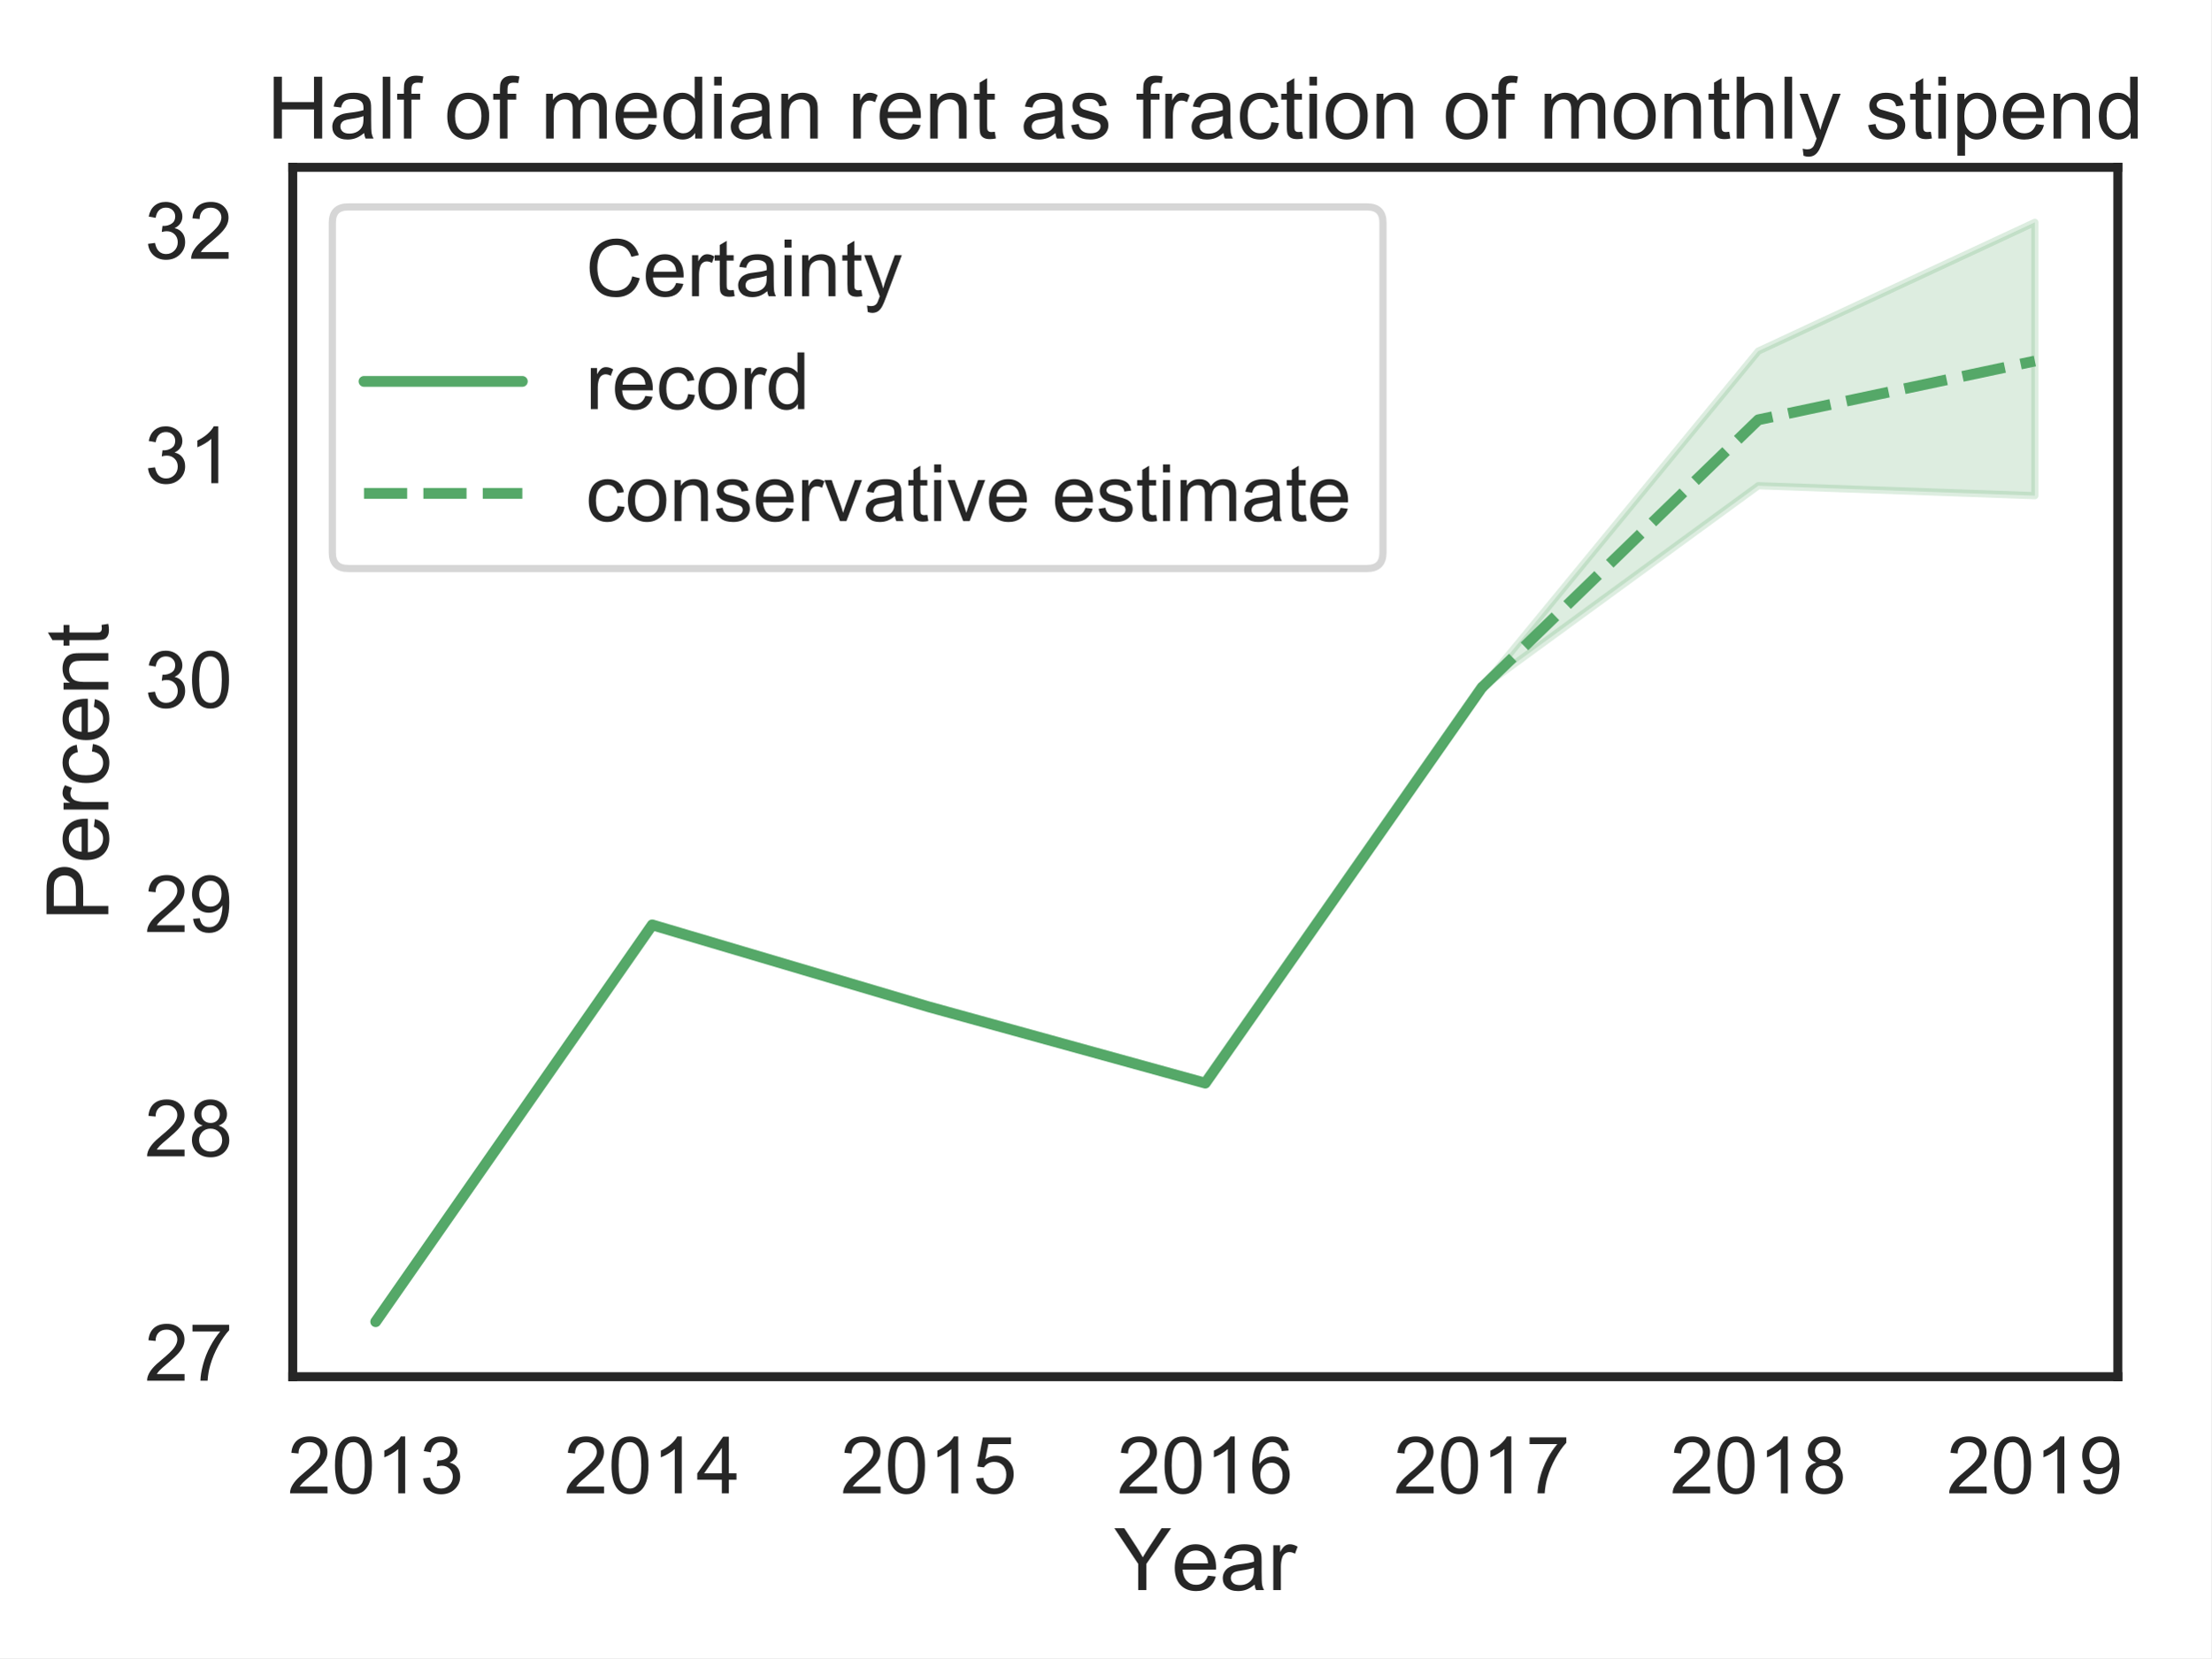
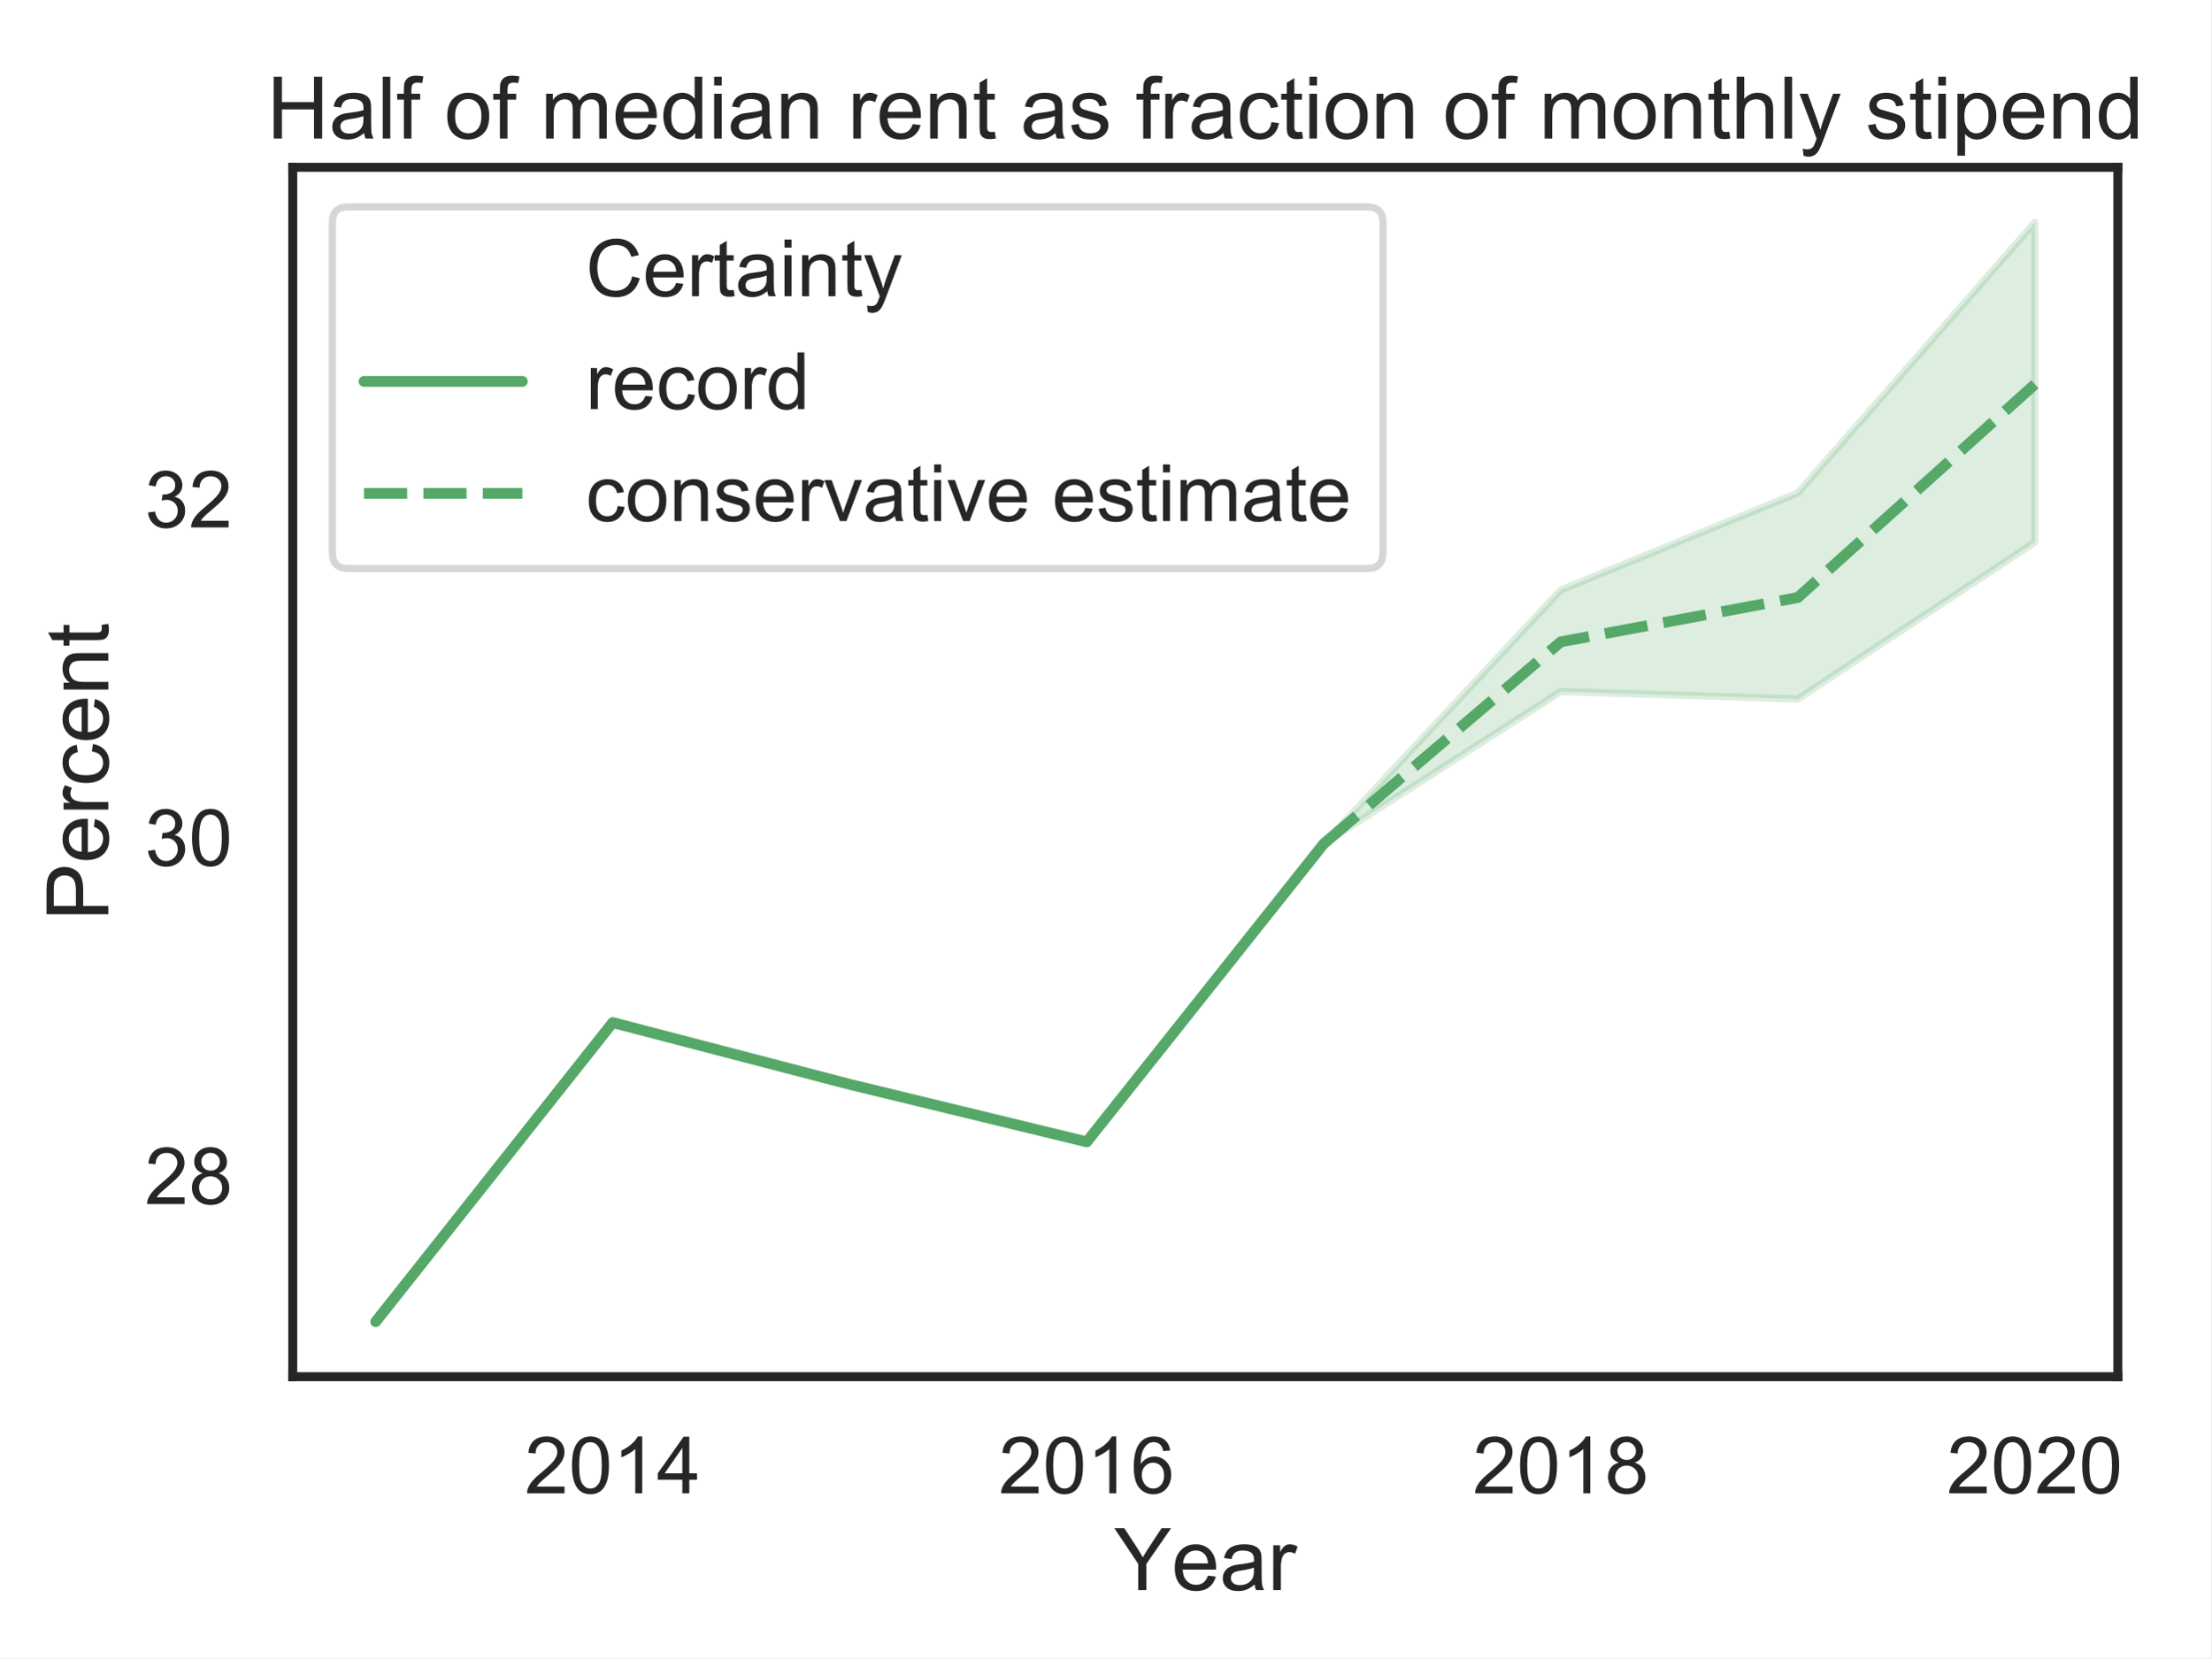
<svg xmlns="http://www.w3.org/2000/svg" xmlns:xlink="http://www.w3.org/1999/xlink" height="345.6pt" version="1.1" viewBox="0 0 460.8 345.6" width="460.8pt">
  <defs>
    <style type="text/css">
*{stroke-linecap:butt;stroke-linejoin:round;}
  </style>
  </defs>
  <g id="figure_1">
    <g id="patch_1">
      <path d="M 0 345.6  L 460.8 345.6  L 460.8 0  L 0 0  z " style="fill:#ffffff;" />
    </g>
    <g id="axes_1">
      <g id="patch_2">
        <path d="M 61.005 286.943  L 441.36 286.943  L 441.36 34.874  L 61.005 34.874  z " style="fill:#ffffff;" />
      </g>
      <g id="matplotlib.axis_1">
        <g id="xtick_1">
          <g id="text_1">
            <defs>
              <path d="M 50.344 8.453  L 50.344 0  L 3.031 0  Q 2.938 3.172 4.047 6.109  Q 5.859 10.938 9.828 15.625  Q 13.812 20.312 21.344 26.469  Q 33.016 36.031 37.109 41.625  Q 41.219 47.219 41.219 52.203  Q 41.219 57.422 37.469 61  Q 33.734 64.594 27.734 64.594  Q 21.391 64.594 17.578 60.781  Q 13.766 56.984 13.719 50.25  L 4.688 51.172  Q 5.609 61.281 11.656 66.578  Q 17.719 71.875 27.938 71.875  Q 38.234 71.875 44.234 66.156  Q 50.25 60.453 50.25 52  Q 50.25 47.703 48.484 43.547  Q 46.734 39.406 42.656 34.812  Q 38.578 30.219 29.109 22.219  Q 21.188 15.578 18.938 13.203  Q 16.703 10.844 15.234 8.453  z " id="ArialMT-50" />
              <path d="M 4.156 35.297  Q 4.156 48 6.766 55.734  Q 9.375 63.484 14.516 67.672  Q 19.672 71.875 27.484 71.875  Q 33.25 71.875 37.594 69.547  Q 41.938 67.234 44.766 62.859  Q 47.609 58.5 49.219 52.219  Q 50.828 45.953 50.828 35.297  Q 50.828 22.703 48.234 14.969  Q 45.656 7.234 40.5 3  Q 35.359 -1.219 27.484 -1.219  Q 17.141 -1.219 11.234 6.203  Q 4.156 15.141 4.156 35.297  z M 13.188 35.297  Q 13.188 17.672 17.312 11.828  Q 21.438 6 27.484 6  Q 33.547 6 37.672 11.859  Q 41.797 17.719 41.797 35.297  Q 41.797 52.984 37.672 58.781  Q 33.547 64.594 27.391 64.594  Q 21.344 64.594 17.719 59.469  Q 13.188 52.938 13.188 35.297  z " id="ArialMT-48" />
              <path d="M 37.25 0  L 28.469 0  L 28.469 56  Q 25.297 52.984 20.141 49.953  Q 14.984 46.922 10.891 45.406  L 10.891 53.906  Q 18.266 57.375 23.781 62.297  Q 29.297 67.234 31.594 71.875  L 37.25 71.875  z " id="ArialMT-49" />
-               <path d="M 4.203 18.891  L 12.984 20.062  Q 14.5 12.594 18.141 9.297  Q 21.781 6 27 6  Q 33.203 6 37.469 10.297  Q 41.75 14.594 41.75 20.953  Q 41.75 27 37.797 30.922  Q 33.844 34.859 27.734 34.859  Q 25.25 34.859 21.531 33.891  L 22.516 41.609  Q 23.391 41.5 23.922 41.5  Q 29.547 41.5 34.031 44.422  Q 38.531 47.359 38.531 53.469  Q 38.531 58.297 35.25 61.469  Q 31.984 64.656 26.812 64.656  Q 21.688 64.656 18.266 61.422  Q 14.844 58.203 13.875 51.766  L 5.078 53.328  Q 6.688 62.156 12.391 67.016  Q 18.109 71.875 26.609 71.875  Q 32.469 71.875 37.391 69.359  Q 42.328 66.844 44.938 62.5  Q 47.562 58.156 47.562 53.266  Q 47.562 48.641 45.062 44.828  Q 42.578 41.016 37.703 38.766  Q 44.047 37.312 47.562 32.688  Q 51.078 28.078 51.078 21.141  Q 51.078 11.766 44.234 5.25  Q 37.406 -1.266 26.953 -1.266  Q 17.531 -1.266 11.297 4.344  Q 5.078 9.969 4.203 18.891  z " id="ArialMT-51" />
+               <path d="M 32.328 0  L 32.328 17.141  L 1.266 17.141  L 1.266 25.203  L 33.938 71.578  L 41.109 71.578  L 41.109 25.203  L 50.781 25.203  L 50.781 17.141  L 41.109 17.141  L 41.109 0  z M 32.328 25.203  L 32.328 57.469  L 9.906 25.203  z " id="ArialMT-52" />
            </defs>
-             <g style="fill:#262626;" transform="translate(59.94288 311.2534)scale(0.165 -0.165)">
+             <g style="fill:#262626;" transform="translate(109.3396 311.2534)scale(0.165 -0.165)">
              <use xlink:href="#ArialMT-50" />
              <use x="55.615" xlink:href="#ArialMT-48" />
              <use x="111.23" xlink:href="#ArialMT-49" />
-               <use x="166.846" xlink:href="#ArialMT-51" />
+               <use x="166.846" xlink:href="#ArialMT-52" />
            </g>
          </g>
        </g>
        <g id="xtick_2">
          <g id="text_2">
            <defs>
-               <path d="M 32.328 0  L 32.328 17.141  L 1.266 17.141  L 1.266 25.203  L 33.938 71.578  L 41.109 71.578  L 41.109 25.203  L 50.781 25.203  L 50.781 17.141  L 41.109 17.141  L 41.109 0  z M 32.328 25.203  L 32.328 57.469  L 9.906 25.203  z " id="ArialMT-52" />
+               <path d="M 49.75 54.047  L 41.016 53.375  Q 39.844 58.547 37.703 60.891  Q 34.125 64.656 28.906 64.656  Q 24.703 64.656 21.531 62.312  Q 17.391 59.281 14.984 53.469  Q 12.594 47.656 12.5 36.922  Q 15.672 41.75 20.266 44.094  Q 24.859 46.438 29.891 46.438  Q 38.672 46.438 44.844 39.969  Q 51.031 33.5 51.031 23.25  Q 51.031 16.5 48.125 10.719  Q 45.219 4.938 40.141 1.859  Q 35.062 -1.219 28.609 -1.219  Q 17.625 -1.219 10.688 6.859  Q 3.766 14.938 3.766 33.5  Q 3.766 54.25 11.422 63.672  Q 18.109 71.875 29.438 71.875  Q 37.891 71.875 43.281 67.141  Q 48.688 62.406 49.75 54.047  z M 13.875 23.188  Q 13.875 18.656 15.797 14.5  Q 17.719 10.359 21.188 8.172  Q 24.656 6 28.469 6  Q 34.031 6 38.031 10.484  Q 42.047 14.984 42.047 22.703  Q 42.047 30.125 38.078 34.391  Q 34.125 38.672 28.125 38.672  Q 22.172 38.672 18.016 34.391  Q 13.875 30.125 13.875 23.188  z " id="ArialMT-54" />
            </defs>
-             <g style="fill:#262626;" transform="translate(117.5724 311.2534)scale(0.165 -0.165)">
+             <g style="fill:#262626;" transform="translate(208.1331 311.2534)scale(0.165 -0.165)">
              <use xlink:href="#ArialMT-50" />
              <use x="55.615" xlink:href="#ArialMT-48" />
              <use x="111.23" xlink:href="#ArialMT-49" />
-               <use x="166.846" xlink:href="#ArialMT-52" />
+               <use x="166.846" xlink:href="#ArialMT-54" />
            </g>
          </g>
        </g>
        <g id="xtick_3">
          <g id="text_3">
            <defs>
-               <path d="M 4.156 18.75  L 13.375 19.531  Q 14.406 12.797 18.141 9.391  Q 21.875 6 27.156 6  Q 33.5 6 37.891 10.781  Q 42.281 15.578 42.281 23.484  Q 42.281 31 38.062 35.344  Q 33.844 39.703 27 39.703  Q 22.75 39.703 19.328 37.766  Q 15.922 35.844 13.969 32.766  L 5.719 33.844  L 12.641 70.609  L 48.25 70.609  L 48.25 62.203  L 19.672 62.203  L 15.828 42.969  Q 22.266 47.469 29.344 47.469  Q 38.719 47.469 45.156 40.969  Q 51.609 34.469 51.609 24.266  Q 51.609 14.547 45.953 7.469  Q 39.062 -1.219 27.156 -1.219  Q 17.391 -1.219 11.203 4.25  Q 5.031 9.719 4.156 18.75  z " id="ArialMT-53" />
+               <path d="M 17.672 38.812  Q 12.203 40.828 9.562 44.531  Q 6.938 48.25 6.938 53.422  Q 6.938 61.234 12.547 66.547  Q 18.172 71.875 27.484 71.875  Q 36.859 71.875 42.578 66.422  Q 48.297 60.984 48.297 53.172  Q 48.297 48.188 45.672 44.5  Q 43.062 40.828 37.75 38.812  Q 44.344 36.672 47.781 31.875  Q 51.219 27.094 51.219 20.453  Q 51.219 11.281 44.719 5.031  Q 38.234 -1.219 27.641 -1.219  Q 17.047 -1.219 10.547 5.047  Q 4.047 11.328 4.047 20.703  Q 4.047 27.688 7.594 32.391  Q 11.141 37.109 17.672 38.812  z M 15.922 53.719  Q 15.922 48.641 19.188 45.406  Q 22.469 42.188 27.688 42.188  Q 32.766 42.188 36.016 45.375  Q 39.266 48.578 39.266 53.219  Q 39.266 58.062 35.906 61.359  Q 32.562 64.656 27.594 64.656  Q 22.562 64.656 19.234 61.422  Q 15.922 58.203 15.922 53.719  z M 13.094 20.656  Q 13.094 16.891 14.875 13.375  Q 16.656 9.859 20.172 7.922  Q 23.688 6 27.734 6  Q 34.031 6 38.125 10.047  Q 42.234 14.109 42.234 20.359  Q 42.234 26.703 38.016 30.859  Q 33.797 35.016 27.438 35.016  Q 21.234 35.016 17.156 30.906  Q 13.094 26.812 13.094 20.656  z " id="ArialMT-56" />
            </defs>
-             <g style="fill:#262626;" transform="translate(175.2019 311.2534)scale(0.165 -0.165)">
+             <g style="fill:#262626;" transform="translate(306.9266 311.2534)scale(0.165 -0.165)">
              <use xlink:href="#ArialMT-50" />
              <use x="55.615" xlink:href="#ArialMT-48" />
              <use x="111.23" xlink:href="#ArialMT-49" />
-               <use x="166.846" xlink:href="#ArialMT-53" />
+               <use x="166.846" xlink:href="#ArialMT-56" />
            </g>
          </g>
        </g>
        <g id="xtick_4">
          <g id="text_4">
-             <defs>
-               <path d="M 49.75 54.047  L 41.016 53.375  Q 39.844 58.547 37.703 60.891  Q 34.125 64.656 28.906 64.656  Q 24.703 64.656 21.531 62.312  Q 17.391 59.281 14.984 53.469  Q 12.594 47.656 12.5 36.922  Q 15.672 41.75 20.266 44.094  Q 24.859 46.438 29.891 46.438  Q 38.672 46.438 44.844 39.969  Q 51.031 33.5 51.031 23.25  Q 51.031 16.5 48.125 10.719  Q 45.219 4.938 40.141 1.859  Q 35.062 -1.219 28.609 -1.219  Q 17.625 -1.219 10.688 6.859  Q 3.766 14.938 3.766 33.5  Q 3.766 54.25 11.422 63.672  Q 18.109 71.875 29.438 71.875  Q 37.891 71.875 43.281 67.141  Q 48.688 62.406 49.75 54.047  z M 13.875 23.188  Q 13.875 18.656 15.797 14.5  Q 17.719 10.359 21.188 8.172  Q 24.656 6 28.469 6  Q 34.031 6 38.031 10.484  Q 42.047 14.984 42.047 22.703  Q 42.047 30.125 38.078 34.391  Q 34.125 38.672 28.125 38.672  Q 22.172 38.672 18.016 34.391  Q 13.875 30.125 13.875 23.188  z " id="ArialMT-54" />
-             </defs>
-             <g style="fill:#262626;" transform="translate(232.8315 311.2534)scale(0.165 -0.165)">
-               <use xlink:href="#ArialMT-50" />
-               <use x="55.615" xlink:href="#ArialMT-48" />
-               <use x="111.23" xlink:href="#ArialMT-49" />
-               <use x="166.846" xlink:href="#ArialMT-54" />
-             </g>
-           </g>
-         </g>
-         <g id="xtick_5">
-           <g id="text_5">
-             <defs>
-               <path d="M 4.734 62.203  L 4.734 70.656  L 51.078 70.656  L 51.078 63.812  Q 44.234 56.547 37.516 44.484  Q 30.812 32.422 27.156 19.672  Q 24.516 10.688 23.781 0  L 14.75 0  Q 14.891 8.453 18.062 20.406  Q 21.234 32.375 27.172 43.484  Q 33.109 54.594 39.797 62.203  z " id="ArialMT-55" />
-             </defs>
-             <g style="fill:#262626;" transform="translate(290.461 311.2534)scale(0.165 -0.165)">
-               <use xlink:href="#ArialMT-50" />
-               <use x="55.615" xlink:href="#ArialMT-48" />
-               <use x="111.23" xlink:href="#ArialMT-49" />
-               <use x="166.846" xlink:href="#ArialMT-55" />
-             </g>
-           </g>
-         </g>
-         <g id="xtick_6">
-           <g id="text_6">
-             <defs>
-               <path d="M 17.672 38.812  Q 12.203 40.828 9.562 44.531  Q 6.938 48.25 6.938 53.422  Q 6.938 61.234 12.547 66.547  Q 18.172 71.875 27.484 71.875  Q 36.859 71.875 42.578 66.422  Q 48.297 60.984 48.297 53.172  Q 48.297 48.188 45.672 44.5  Q 43.062 40.828 37.75 38.812  Q 44.344 36.672 47.781 31.875  Q 51.219 27.094 51.219 20.453  Q 51.219 11.281 44.719 5.031  Q 38.234 -1.219 27.641 -1.219  Q 17.047 -1.219 10.547 5.047  Q 4.047 11.328 4.047 20.703  Q 4.047 27.688 7.594 32.391  Q 11.141 37.109 17.672 38.812  z M 15.922 53.719  Q 15.922 48.641 19.188 45.406  Q 22.469 42.188 27.688 42.188  Q 32.766 42.188 36.016 45.375  Q 39.266 48.578 39.266 53.219  Q 39.266 58.062 35.906 61.359  Q 32.562 64.656 27.594 64.656  Q 22.562 64.656 19.234 61.422  Q 15.922 58.203 15.922 53.719  z M 13.094 20.656  Q 13.094 16.891 14.875 13.375  Q 16.656 9.859 20.172 7.922  Q 23.688 6 27.734 6  Q 34.031 6 38.125 10.047  Q 42.234 14.109 42.234 20.359  Q 42.234 26.703 38.016 30.859  Q 33.797 35.016 27.438 35.016  Q 21.234 35.016 17.156 30.906  Q 13.094 26.812 13.094 20.656  z " id="ArialMT-56" />
-             </defs>
-             <g style="fill:#262626;" transform="translate(348.0905 311.2534)scale(0.165 -0.165)">
-               <use xlink:href="#ArialMT-50" />
-               <use x="55.615" xlink:href="#ArialMT-48" />
-               <use x="111.23" xlink:href="#ArialMT-49" />
-               <use x="166.846" xlink:href="#ArialMT-56" />
-             </g>
-           </g>
-         </g>
-         <g id="xtick_7">
-           <g id="text_7">
-             <defs>
-               <path d="M 5.469 16.547  L 13.922 17.328  Q 14.984 11.375 18.016 8.688  Q 21.047 6 25.781 6  Q 29.828 6 32.875 7.859  Q 35.938 9.719 37.891 12.812  Q 39.844 15.922 41.156 21.188  Q 42.484 26.469 42.484 31.938  Q 42.484 32.516 42.438 33.688  Q 39.797 29.5 35.234 26.875  Q 30.672 24.266 25.344 24.266  Q 16.453 24.266 10.297 30.703  Q 4.156 37.156 4.156 47.703  Q 4.156 58.594 10.578 65.234  Q 17 71.875 26.656 71.875  Q 33.641 71.875 39.422 68.109  Q 45.219 64.359 48.219 57.391  Q 51.219 50.438 51.219 37.25  Q 51.219 23.531 48.234 15.406  Q 45.266 7.281 39.375 3.031  Q 33.5 -1.219 25.594 -1.219  Q 17.188 -1.219 11.859 3.438  Q 6.547 8.109 5.469 16.547  z M 41.453 48.141  Q 41.453 55.719 37.422 60.156  Q 33.406 64.594 27.734 64.594  Q 21.875 64.594 17.531 59.812  Q 13.188 55.031 13.188 47.406  Q 13.188 40.578 17.312 36.297  Q 21.438 32.031 27.484 32.031  Q 33.594 32.031 37.516 36.297  Q 41.453 40.578 41.453 48.141  z " id="ArialMT-57" />
-             </defs>
            <g style="fill:#262626;" transform="translate(405.72 311.2534)scale(0.165 -0.165)">
              <use xlink:href="#ArialMT-50" />
              <use x="55.615" xlink:href="#ArialMT-48" />
-               <use x="111.23" xlink:href="#ArialMT-49" />
-               <use x="166.846" xlink:href="#ArialMT-57" />
-             </g>
-           </g>
-         </g>
-         <g id="text_8">
+               <use x="111.23" xlink:href="#ArialMT-50" />
+               <use x="166.846" xlink:href="#ArialMT-48" />
+             </g>
+           </g>
+         </g>
+         <g id="text_5">
          <defs>
            <path d="M 27.875 0  L 27.875 30.328  L 0.297 71.578  L 11.812 71.578  L 25.922 50  Q 29.828 43.953 33.203 37.891  Q 36.422 43.5 41.016 50.531  L 54.891 71.578  L 65.922 71.578  L 37.359 30.328  L 37.359 0  z " id="ArialMT-89" />
            <path d="M 42.094 16.703  L 51.172 15.578  Q 49.031 7.625 43.219 3.219  Q 37.406 -1.172 28.375 -1.172  Q 17 -1.172 10.328 5.828  Q 3.656 12.844 3.656 25.484  Q 3.656 38.578 10.391 45.797  Q 17.141 53.031 27.875 53.031  Q 38.281 53.031 44.875 45.953  Q 51.469 38.875 51.469 26.031  Q 51.469 25.25 51.422 23.688  L 12.75 23.688  Q 13.234 15.141 17.578 10.594  Q 21.922 6.062 28.422 6.062  Q 33.25 6.062 36.672 8.594  Q 40.094 11.141 42.094 16.703  z M 13.234 30.906  L 42.188 30.906  Q 41.609 37.453 38.875 40.719  Q 34.672 45.797 27.984 45.797  Q 21.922 45.797 17.797 41.75  Q 13.672 37.703 13.234 30.906  z " id="ArialMT-101" />
            <path d="M 40.438 6.391  Q 35.547 2.25 31.031 0.531  Q 26.516 -1.172 21.344 -1.172  Q 12.797 -1.172 8.203 3  Q 3.609 7.172 3.609 13.672  Q 3.609 17.484 5.344 20.625  Q 7.078 23.781 9.891 25.688  Q 12.703 27.594 16.219 28.562  Q 18.797 29.25 24.031 29.891  Q 34.672 31.156 39.703 32.906  Q 39.75 34.719 39.75 35.203  Q 39.75 40.578 37.25 42.781  Q 33.891 45.75 27.25 45.75  Q 21.047 45.75 18.094 43.578  Q 15.141 41.406 13.719 35.891  L 5.125 37.062  Q 6.297 42.578 8.984 45.969  Q 11.672 49.359 16.75 51.188  Q 21.828 53.031 28.516 53.031  Q 35.156 53.031 39.297 51.469  Q 43.453 49.906 45.406 47.531  Q 47.359 45.172 48.141 41.547  Q 48.578 39.312 48.578 33.453  L 48.578 21.734  Q 48.578 9.469 49.141 6.219  Q 49.703 2.984 51.375 0  L 42.188 0  Q 40.828 2.734 40.438 6.391  z M 39.703 26.031  Q 34.906 24.078 25.344 22.703  Q 19.922 21.922 17.672 20.938  Q 15.438 19.969 14.203 18.094  Q 12.984 16.219 12.984 13.922  Q 12.984 10.406 15.641 8.062  Q 18.312 5.719 23.438 5.719  Q 28.516 5.719 32.469 7.938  Q 36.422 10.156 38.281 14.016  Q 39.703 17 39.703 22.797  z " id="ArialMT-97" />
            <path d="M 6.5 0  L 6.5 51.859  L 14.406 51.859  L 14.406 44  Q 17.438 49.516 20 51.266  Q 22.562 53.031 25.641 53.031  Q 30.078 53.031 34.672 50.203  L 31.641 42.047  Q 28.422 43.953 25.203 43.953  Q 22.312 43.953 20.016 42.219  Q 17.719 40.484 16.75 37.406  Q 15.281 32.719 15.281 27.156  L 15.281 0  z " id="ArialMT-114" />
          </defs>
          <g style="fill:#262626;" transform="translate(232.1855 331.4169)scale(0.18 -0.18)">
            <use xlink:href="#ArialMT-89" />
            <use x="66.559" xlink:href="#ArialMT-101" />
            <use x="122.174" xlink:href="#ArialMT-97" />
            <use x="177.789" xlink:href="#ArialMT-114" />
          </g>
        </g>
      </g>
      <g id="matplotlib.axis_2">
        <g id="ytick_1">
-           <g id="text_9">
-             <g style="fill:#262626;" transform="translate(30.15402 287.7908)scale(0.165 -0.165)">
-               <use xlink:href="#ArialMT-50" />
-               <use x="55.615" xlink:href="#ArialMT-55" />
+           <g id="text_6">
+             <g style="fill:#262626;" transform="translate(30.15402 250.9583)scale(0.165 -0.165)">
+               <use xlink:href="#ArialMT-50" />
+               <use x="55.615" xlink:href="#ArialMT-56" />
            </g>
          </g>
        </g>
        <g id="ytick_2">
-           <g id="text_10">
-             <g style="fill:#262626;" transform="translate(30.15402 241.0202)scale(0.165 -0.165)">
-               <use xlink:href="#ArialMT-50" />
-               <use x="55.615" xlink:href="#ArialMT-56" />
+           <g id="text_7">
+             <defs>
+               <path d="M 4.203 18.891  L 12.984 20.062  Q 14.5 12.594 18.141 9.297  Q 21.781 6 27 6  Q 33.203 6 37.469 10.297  Q 41.75 14.594 41.75 20.953  Q 41.75 27 37.797 30.922  Q 33.844 34.859 27.734 34.859  Q 25.25 34.859 21.531 33.891  L 22.516 41.609  Q 23.391 41.5 23.922 41.5  Q 29.547 41.5 34.031 44.422  Q 38.531 47.359 38.531 53.469  Q 38.531 58.297 35.25 61.469  Q 31.984 64.656 26.812 64.656  Q 21.688 64.656 18.266 61.422  Q 14.844 58.203 13.875 51.766  L 5.078 53.328  Q 6.688 62.156 12.391 67.016  Q 18.109 71.875 26.609 71.875  Q 32.469 71.875 37.391 69.359  Q 42.328 66.844 44.938 62.5  Q 47.562 58.156 47.562 53.266  Q 47.562 48.641 45.062 44.828  Q 42.578 41.016 37.703 38.766  Q 44.047 37.312 47.562 32.688  Q 51.078 28.078 51.078 21.141  Q 51.078 11.766 44.234 5.25  Q 37.406 -1.266 26.953 -1.266  Q 17.531 -1.266 11.297 4.344  Q 5.078 9.969 4.203 18.891  z " id="ArialMT-51" />
+             </defs>
+             <g style="fill:#262626;" transform="translate(30.15402 180.4444)scale(0.165 -0.165)">
+               <use xlink:href="#ArialMT-51" />
+               <use x="55.615" xlink:href="#ArialMT-48" />
            </g>
          </g>
        </g>
        <g id="ytick_3">
-           <g id="text_11">
-             <g style="fill:#262626;" transform="translate(30.15402 194.2497)scale(0.165 -0.165)">
-               <use xlink:href="#ArialMT-50" />
-               <use x="55.615" xlink:href="#ArialMT-57" />
-             </g>
-           </g>
-         </g>
-         <g id="ytick_4">
-           <g id="text_12">
-             <g style="fill:#262626;" transform="translate(30.15402 147.4792)scale(0.165 -0.165)">
-               <use xlink:href="#ArialMT-51" />
-               <use x="55.615" xlink:href="#ArialMT-48" />
-             </g>
-           </g>
-         </g>
-         <g id="ytick_5">
-           <g id="text_13">
-             <g style="fill:#262626;" transform="translate(30.15402 100.7086)scale(0.165 -0.165)">
-               <use xlink:href="#ArialMT-51" />
-               <use x="55.615" xlink:href="#ArialMT-49" />
-             </g>
-           </g>
-         </g>
-         <g id="ytick_6">
-           <g id="text_14">
-             <g style="fill:#262626;" transform="translate(30.15402 53.93808)scale(0.165 -0.165)">
+           <g id="text_8">
+             <g style="fill:#262626;" transform="translate(30.15402 109.9305)scale(0.165 -0.165)">
              <use xlink:href="#ArialMT-51" />
              <use x="55.615" xlink:href="#ArialMT-50" />
            </g>
          </g>
        </g>
-         <g id="text_15">
+         <g id="text_9">
          <defs>
            <path d="M 7.719 0  L 7.719 71.578  L 34.719 71.578  Q 41.844 71.578 45.609 70.906  Q 50.875 70.016 54.438 67.547  Q 58.016 65.094 60.188 60.641  Q 62.359 56.203 62.359 50.875  Q 62.359 41.75 56.547 35.422  Q 50.734 29.109 35.547 29.109  L 17.188 29.109  L 17.188 0  z M 17.188 37.547  L 35.688 37.547  Q 44.875 37.547 48.734 40.969  Q 52.594 44.391 52.594 50.594  Q 52.594 55.078 50.312 58.266  Q 48.047 61.469 44.344 62.5  Q 41.938 63.141 35.5 63.141  L 17.188 63.141  z " id="ArialMT-80" />
            <path d="M 40.438 19  L 49.078 17.875  Q 47.656 8.938 41.812 3.875  Q 35.984 -1.172 27.484 -1.172  Q 16.844 -1.172 10.375 5.781  Q 3.906 12.75 3.906 25.734  Q 3.906 34.125 6.688 40.422  Q 9.469 46.734 15.156 49.875  Q 20.844 53.031 27.547 53.031  Q 35.984 53.031 41.359 48.75  Q 46.734 44.484 48.25 36.625  L 39.703 35.297  Q 38.484 40.531 35.375 43.156  Q 32.281 45.797 27.875 45.797  Q 21.234 45.797 17.078 41.031  Q 12.938 36.281 12.938 25.984  Q 12.938 15.531 16.938 10.797  Q 20.953 6.062 27.391 6.062  Q 32.562 6.062 36.031 9.234  Q 39.5 12.406 40.438 19  z " id="ArialMT-99" />
            <path d="M 6.594 0  L 6.594 51.859  L 14.5 51.859  L 14.5 44.484  Q 20.219 53.031 31 53.031  Q 35.688 53.031 39.625 51.344  Q 43.562 49.656 45.516 46.922  Q 47.469 44.188 48.25 40.438  Q 48.734 37.984 48.734 31.891  L 48.734 0  L 39.938 0  L 39.938 31.547  Q 39.938 36.922 38.906 39.578  Q 37.891 42.234 35.281 43.812  Q 32.672 45.406 29.156 45.406  Q 23.531 45.406 19.453 41.844  Q 15.375 38.281 15.375 28.328  L 15.375 0  z " id="ArialMT-110" />
            <path d="M 25.781 7.859  L 27.047 0.094  Q 23.344 -0.688 20.406 -0.688  Q 15.625 -0.688 12.984 0.828  Q 10.359 2.344 9.281 4.812  Q 8.203 7.281 8.203 15.188  L 8.203 45.016  L 1.766 45.016  L 1.766 51.859  L 8.203 51.859  L 8.203 64.703  L 16.938 69.969  L 16.938 51.859  L 25.781 51.859  L 25.781 45.016  L 16.938 45.016  L 16.938 14.703  Q 16.938 10.938 17.406 9.859  Q 17.875 8.797 18.922 8.156  Q 19.969 7.516 21.922 7.516  Q 23.391 7.516 25.781 7.859  z " id="ArialMT-116" />
          </defs>
          <g style="fill:#262626;" transform="translate(22.57652 191.9236)rotate(-90)scale(0.18 -0.18)">
            <use xlink:href="#ArialMT-80" />
            <use x="66.699" xlink:href="#ArialMT-101" />
            <use x="122.314" xlink:href="#ArialMT-114" />
            <use x="155.615" xlink:href="#ArialMT-99" />
            <use x="205.615" xlink:href="#ArialMT-101" />
            <use x="261.23" xlink:href="#ArialMT-110" />
            <use x="316.846" xlink:href="#ArialMT-116" />
          </g>
        </g>
      </g>
      <g id="PolyCollection_1">
        <defs>
-           <path d="M 308.812 -202.272  L 308.812 -202.272  L 366.442 -244.366  L 424.071 -242.293  L 424.071 -299.268  L 424.071 -299.268  L 366.442 -272.428  L 308.812 -202.272  z " id="m764d3b9c7d" style="stroke:#55a868;stroke-opacity:0.2;stroke-width:1.5;" />
+           <path d="M 275.881 -169.739  L 275.881 -169.739  L 325.278 -201.47  L 374.674 -199.907  L 424.071 -232.6  L 424.071 -299.268  L 424.071 -299.268  L 374.674 -242.857  L 325.278 -222.624  L 275.881 -169.739  z " id="m66f23f6975" style="stroke:#55a868;stroke-opacity:0.2;stroke-width:1.5;" />
        </defs>
-         <g clip-path="url(#p2f4bb969c8)">
-           <use style="fill:#55a868;fill-opacity:0.2;stroke:#55a868;stroke-opacity:0.2;stroke-width:1.5;" x="0" xlink:href="#m764d3b9c7d" y="345.6" />
+         <g clip-path="url(#p660898316d)">
+           <use style="fill:#55a868;fill-opacity:0.2;stroke:#55a868;stroke-opacity:0.2;stroke-width:1.5;" x="0" xlink:href="#m66f23f6975" y="345.6" />
        </g>
      </g>
      <g id="line2d_1">
-         <path clip-path="url(#p2f4bb969c8)" d="M 78.294 275.485  L 135.923 192.775  L 193.553 209.859  L 251.183 225.761  L 308.812 143.328  " style="fill:none;stroke:#55a868;stroke-linecap:round;stroke-width:2.25;" />
+         <path clip-path="url(#p660898316d)" d="M 78.294 275.485  L 127.691 213.136  L 177.087 226.014  L 226.484 238.002  L 275.881 175.861  " style="fill:none;stroke:#55a868;stroke-linecap:round;stroke-width:2.25;" />
      </g>
      <g id="line2d_2">
-         <path clip-path="url(#p2f4bb969c8)" d="M 308.812 143.328  L 366.442 87.496  L 424.071 75.245  " style="fill:none;stroke:#55a868;stroke-dasharray:9,3.375;stroke-dashoffset:0;stroke-width:2.25;" />
+         <path clip-path="url(#p660898316d)" d="M 275.881 175.861  L 325.278 133.773  L 374.674 124.538  L 424.071 80.093  " style="fill:none;stroke:#55a868;stroke-dasharray:9,3.375;stroke-dashoffset:0;stroke-width:2.25;" />
      </g>
      <g id="line2d_3" />
      <g id="line2d_4" />
      <g id="line2d_5" />
      <g id="patch_3">
        <path d="M 61.005 286.943  L 61.005 34.874  " style="fill:none;stroke:#262626;stroke-linecap:square;stroke-linejoin:miter;stroke-width:1.875;" />
      </g>
      <g id="patch_4">
        <path d="M 441.36 286.943  L 441.36 34.874  " style="fill:none;stroke:#262626;stroke-linecap:square;stroke-linejoin:miter;stroke-width:1.875;" />
      </g>
      <g id="patch_5">
        <path d="M 61.005 286.943  L 441.36 286.943  " style="fill:none;stroke:#262626;stroke-linecap:square;stroke-linejoin:miter;stroke-width:1.875;" />
      </g>
      <g id="patch_6">
        <path d="M 61.005 34.874  L 441.36 34.874  " style="fill:none;stroke:#262626;stroke-linecap:square;stroke-linejoin:miter;stroke-width:1.875;" />
      </g>
-       <g id="text_16">
+       <g id="text_10">
        <defs>
          <path d="M 8.016 0  L 8.016 71.578  L 17.484 71.578  L 17.484 42.188  L 54.688 42.188  L 54.688 71.578  L 64.156 71.578  L 64.156 0  L 54.688 0  L 54.688 33.734  L 17.484 33.734  L 17.484 0  z " id="ArialMT-72" />
          <path d="M 6.391 0  L 6.391 71.578  L 15.188 71.578  L 15.188 0  z " id="ArialMT-108" />
          <path d="M 8.688 0  L 8.688 45.016  L 0.922 45.016  L 0.922 51.859  L 8.688 51.859  L 8.688 57.375  Q 8.688 62.594 9.625 65.141  Q 10.891 68.562 14.078 70.672  Q 17.281 72.797 23.047 72.797  Q 26.766 72.797 31.25 71.922  L 29.938 64.266  Q 27.203 64.75 24.75 64.75  Q 20.75 64.75 19.094 63.031  Q 17.438 61.328 17.438 56.641  L 17.438 51.859  L 27.547 51.859  L 27.547 45.016  L 17.438 45.016  L 17.438 0  z " id="ArialMT-102" />
          <path id="ArialMT-32" />
          <path d="M 3.328 25.922  Q 3.328 40.328 11.328 47.266  Q 18.016 53.031 27.641 53.031  Q 38.328 53.031 45.109 46.016  Q 51.906 39.016 51.906 26.656  Q 51.906 16.656 48.906 10.906  Q 45.906 5.172 40.156 2  Q 34.422 -1.172 27.641 -1.172  Q 16.75 -1.172 10.031 5.812  Q 3.328 12.797 3.328 25.922  z M 12.359 25.922  Q 12.359 15.969 16.703 11.016  Q 21.047 6.062 27.641 6.062  Q 34.188 6.062 38.531 11.031  Q 42.875 16.016 42.875 26.219  Q 42.875 35.844 38.5 40.797  Q 34.125 45.75 27.641 45.75  Q 21.047 45.75 16.703 40.812  Q 12.359 35.891 12.359 25.922  z " id="ArialMT-111" />
          <path d="M 6.594 0  L 6.594 51.859  L 14.453 51.859  L 14.453 44.578  Q 16.891 48.391 20.938 50.703  Q 25 53.031 30.172 53.031  Q 35.938 53.031 39.625 50.641  Q 43.312 48.25 44.828 43.953  Q 50.984 53.031 60.844 53.031  Q 68.562 53.031 72.703 48.75  Q 76.859 44.484 76.859 35.594  L 76.859 0  L 68.109 0  L 68.109 32.672  Q 68.109 37.938 67.25 40.25  Q 66.406 42.578 64.156 43.984  Q 61.922 45.406 58.891 45.406  Q 53.422 45.406 49.797 41.766  Q 46.188 38.141 46.188 30.125  L 46.188 0  L 37.406 0  L 37.406 33.688  Q 37.406 39.547 35.25 42.469  Q 33.109 45.406 28.219 45.406  Q 24.516 45.406 21.359 43.453  Q 18.219 41.5 16.797 37.734  Q 15.375 33.984 15.375 26.906  L 15.375 0  z " id="ArialMT-109" />
          <path d="M 40.234 0  L 40.234 6.547  Q 35.297 -1.172 25.734 -1.172  Q 19.531 -1.172 14.328 2.25  Q 9.125 5.672 6.266 11.797  Q 3.422 17.922 3.422 25.875  Q 3.422 33.641 6 39.969  Q 8.594 46.297 13.766 49.656  Q 18.953 53.031 25.344 53.031  Q 30.031 53.031 33.688 51.047  Q 37.359 49.078 39.656 45.906  L 39.656 71.578  L 48.391 71.578  L 48.391 0  z M 12.453 25.875  Q 12.453 15.922 16.641 10.984  Q 20.844 6.062 26.562 6.062  Q 32.328 6.062 36.344 10.766  Q 40.375 15.484 40.375 25.141  Q 40.375 35.797 36.266 40.766  Q 32.172 45.75 26.172 45.75  Q 20.312 45.75 16.375 40.969  Q 12.453 36.188 12.453 25.875  z " id="ArialMT-100" />
          <path d="M 6.641 61.469  L 6.641 71.578  L 15.438 71.578  L 15.438 61.469  z M 6.641 0  L 6.641 51.859  L 15.438 51.859  L 15.438 0  z " id="ArialMT-105" />
          <path d="M 3.078 15.484  L 11.766 16.844  Q 12.5 11.625 15.844 8.844  Q 19.188 6.062 25.203 6.062  Q 31.25 6.062 34.172 8.516  Q 37.109 10.984 37.109 14.312  Q 37.109 17.281 34.516 19  Q 32.719 20.172 25.531 21.969  Q 15.875 24.422 12.141 26.203  Q 8.406 27.984 6.469 31.125  Q 4.547 34.281 4.547 38.094  Q 4.547 41.547 6.125 44.5  Q 7.719 47.469 10.453 49.422  Q 12.5 50.922 16.031 51.969  Q 19.578 53.031 23.641 53.031  Q 29.734 53.031 34.344 51.266  Q 38.969 49.516 41.156 46.5  Q 43.359 43.5 44.188 38.484  L 35.594 37.312  Q 35.016 41.312 32.203 43.547  Q 29.391 45.797 24.266 45.797  Q 18.219 45.797 15.625 43.797  Q 13.031 41.797 13.031 39.109  Q 13.031 37.406 14.109 36.031  Q 15.188 34.625 17.484 33.688  Q 18.797 33.203 25.25 31.453  Q 34.578 28.953 38.25 27.359  Q 41.938 25.781 44.031 22.75  Q 46.141 19.734 46.141 15.234  Q 46.141 10.844 43.578 6.953  Q 41.016 3.078 36.172 0.953  Q 31.344 -1.172 25.25 -1.172  Q 15.141 -1.172 9.844 3.031  Q 4.547 7.234 3.078 15.484  z " id="ArialMT-115" />
          <path d="M 6.594 0  L 6.594 71.578  L 15.375 71.578  L 15.375 45.906  Q 21.531 53.031 30.906 53.031  Q 36.672 53.031 40.922 50.75  Q 45.172 48.484 47 44.484  Q 48.828 40.484 48.828 32.859  L 48.828 0  L 40.047 0  L 40.047 32.859  Q 40.047 39.453 37.188 42.453  Q 34.328 45.453 29.109 45.453  Q 25.203 45.453 21.75 43.422  Q 18.312 41.406 16.844 37.938  Q 15.375 34.469 15.375 28.375  L 15.375 0  z " id="ArialMT-104" />
          <path d="M 6.203 -19.969  L 5.219 -11.719  Q 8.109 -12.5 10.25 -12.5  Q 13.188 -12.5 14.938 -11.516  Q 16.703 -10.547 17.828 -8.797  Q 18.656 -7.469 20.516 -2.25  Q 20.75 -1.516 21.297 -0.094  L 1.609 51.859  L 11.078 51.859  L 21.875 21.828  Q 23.969 16.109 25.641 9.812  Q 27.156 15.875 29.25 21.625  L 40.328 51.859  L 49.125 51.859  L 29.391 -0.875  Q 26.219 -9.422 24.469 -12.641  Q 22.125 -17 19.094 -19.016  Q 16.062 -21.047 11.859 -21.047  Q 9.328 -21.047 6.203 -19.969  z " id="ArialMT-121" />
          <path d="M 6.594 -19.875  L 6.594 51.859  L 14.594 51.859  L 14.594 45.125  Q 17.438 49.078 21 51.047  Q 24.562 53.031 29.641 53.031  Q 36.281 53.031 41.359 49.609  Q 46.438 46.188 49.016 39.953  Q 51.609 33.734 51.609 26.312  Q 51.609 18.359 48.75 11.984  Q 45.906 5.609 40.453 2.219  Q 35.016 -1.172 29 -1.172  Q 24.609 -1.172 21.109 0.688  Q 17.625 2.547 15.375 5.375  L 15.375 -19.875  z M 14.547 25.641  Q 14.547 15.625 18.594 10.844  Q 22.656 6.062 28.422 6.062  Q 34.281 6.062 38.453 11.016  Q 42.625 15.969 42.625 26.375  Q 42.625 36.281 38.547 41.203  Q 34.469 46.141 28.812 46.141  Q 23.188 46.141 18.859 40.891  Q 14.547 35.641 14.547 25.641  z " id="ArialMT-112" />
        </defs>
        <g style="fill:#262626;" transform="translate(55.59568 28.87448)scale(0.18 -0.18)">
          <use xlink:href="#ArialMT-72" />
          <use x="72.217" xlink:href="#ArialMT-97" />
          <use x="127.832" xlink:href="#ArialMT-108" />
          <use x="150.049" xlink:href="#ArialMT-102" />
          <use x="177.832" xlink:href="#ArialMT-32" />
          <use x="205.615" xlink:href="#ArialMT-111" />
          <use x="261.23" xlink:href="#ArialMT-102" />
          <use x="289.014" xlink:href="#ArialMT-32" />
          <use x="316.797" xlink:href="#ArialMT-109" />
          <use x="400.098" xlink:href="#ArialMT-101" />
          <use x="455.713" xlink:href="#ArialMT-100" />
          <use x="511.328" xlink:href="#ArialMT-105" />
          <use x="533.545" xlink:href="#ArialMT-97" />
          <use x="589.16" xlink:href="#ArialMT-110" />
          <use x="644.775" xlink:href="#ArialMT-32" />
          <use x="672.559" xlink:href="#ArialMT-114" />
          <use x="705.859" xlink:href="#ArialMT-101" />
          <use x="761.475" xlink:href="#ArialMT-110" />
          <use x="817.09" xlink:href="#ArialMT-116" />
          <use x="844.873" xlink:href="#ArialMT-32" />
          <use x="872.656" xlink:href="#ArialMT-97" />
          <use x="928.271" xlink:href="#ArialMT-115" />
          <use x="978.271" xlink:href="#ArialMT-32" />
          <use x="1006.055" xlink:href="#ArialMT-102" />
          <use x="1033.838" xlink:href="#ArialMT-114" />
          <use x="1067.139" xlink:href="#ArialMT-97" />
          <use x="1122.754" xlink:href="#ArialMT-99" />
          <use x="1172.754" xlink:href="#ArialMT-116" />
          <use x="1200.537" xlink:href="#ArialMT-105" />
          <use x="1222.754" xlink:href="#ArialMT-111" />
          <use x="1278.369" xlink:href="#ArialMT-110" />
          <use x="1333.984" xlink:href="#ArialMT-32" />
          <use x="1361.768" xlink:href="#ArialMT-111" />
          <use x="1417.383" xlink:href="#ArialMT-102" />
          <use x="1445.166" xlink:href="#ArialMT-32" />
          <use x="1472.949" xlink:href="#ArialMT-109" />
          <use x="1556.25" xlink:href="#ArialMT-111" />
          <use x="1611.865" xlink:href="#ArialMT-110" />
          <use x="1667.48" xlink:href="#ArialMT-116" />
          <use x="1695.264" xlink:href="#ArialMT-104" />
          <use x="1750.879" xlink:href="#ArialMT-108" />
          <use x="1773.096" xlink:href="#ArialMT-121" />
          <use x="1823.096" xlink:href="#ArialMT-32" />
          <use x="1850.879" xlink:href="#ArialMT-115" />
          <use x="1900.879" xlink:href="#ArialMT-116" />
          <use x="1928.662" xlink:href="#ArialMT-105" />
          <use x="1950.879" xlink:href="#ArialMT-112" />
          <use x="2006.494" xlink:href="#ArialMT-101" />
          <use x="2062.109" xlink:href="#ArialMT-110" />
          <use x="2117.725" xlink:href="#ArialMT-100" />
        </g>
      </g>
      <g id="legend_1">
        <g id="patch_7">
          <path d="M 72.555 118.488  L 284.915 118.488  Q 288.215 118.488 288.215 115.188  L 288.215 46.424  Q 288.215 43.124 284.915 43.124  L 72.555 43.124  Q 69.255 43.124 69.255 46.424  L 69.255 115.188  Q 69.255 118.488 72.555 118.488  z " style="fill:#ffffff;opacity:0.8;stroke:#cccccc;stroke-linejoin:miter;stroke-width:1.5;" />
        </g>
        <g id="line2d_6">
          <path d="M 75.855 55.961  L 108.855 55.961  " style="fill:none;" />
        </g>
        <g id="line2d_7" />
-         <g id="text_17">
+         <g id="text_11">
          <defs>
            <path d="M 58.797 25.094  L 68.266 22.703  Q 65.281 11.031 57.547 4.906  Q 49.812 -1.219 38.625 -1.219  Q 27.047 -1.219 19.797 3.484  Q 12.547 8.203 8.766 17.141  Q 4.984 26.078 4.984 36.328  Q 4.984 47.516 9.25 55.828  Q 13.531 64.156 21.406 68.469  Q 29.297 72.797 38.766 72.797  Q 49.516 72.797 56.828 67.328  Q 64.156 61.859 67.047 51.953  L 57.719 49.75  Q 55.219 57.562 50.484 61.125  Q 45.75 64.703 38.578 64.703  Q 30.328 64.703 24.781 60.734  Q 19.234 56.781 16.984 50.109  Q 14.75 43.453 14.75 36.375  Q 14.75 27.25 17.406 20.438  Q 20.062 13.625 25.672 10.25  Q 31.297 6.891 37.844 6.891  Q 45.797 6.891 51.312 11.469  Q 56.844 16.062 58.797 25.094  z " id="ArialMT-67" />
          </defs>
          <g style="fill:#262626;" transform="translate(122.0551 61.73596)scale(0.165 -0.165)">
            <use xlink:href="#ArialMT-67" />
            <use x="72.217" xlink:href="#ArialMT-101" />
            <use x="127.832" xlink:href="#ArialMT-114" />
            <use x="161.133" xlink:href="#ArialMT-116" />
            <use x="188.916" xlink:href="#ArialMT-97" />
            <use x="244.531" xlink:href="#ArialMT-105" />
            <use x="266.748" xlink:href="#ArialMT-110" />
            <use x="322.363" xlink:href="#ArialMT-116" />
            <use x="350.146" xlink:href="#ArialMT-121" />
          </g>
        </g>
        <g id="line2d_8">
          <path d="M 75.855 79.494  L 108.855 79.494  " style="fill:none;stroke:#55a868;stroke-linecap:round;stroke-width:2.25;" />
        </g>
        <g id="line2d_9" />
-         <g id="text_18">
+         <g id="text_12">
          <g style="fill:#262626;" transform="translate(122.0551 85.26908)scale(0.165 -0.165)">
            <use xlink:href="#ArialMT-114" />
            <use x="33.301" xlink:href="#ArialMT-101" />
            <use x="88.916" xlink:href="#ArialMT-99" />
            <use x="138.916" xlink:href="#ArialMT-111" />
            <use x="194.531" xlink:href="#ArialMT-114" />
            <use x="227.832" xlink:href="#ArialMT-100" />
          </g>
        </g>
        <g id="line2d_10">
          <path d="M 75.855 102.834  L 108.855 102.834  " style="fill:none;stroke:#55a868;stroke-dasharray:9,3.375;stroke-dashoffset:0;stroke-width:2.25;" />
        </g>
        <g id="line2d_11" />
-         <g id="text_19">
+         <g id="text_13">
          <defs>
            <path d="M 21 0  L 1.266 51.859  L 10.547 51.859  L 21.688 20.797  Q 23.484 15.766 25 10.359  Q 26.172 14.453 28.266 20.219  L 39.797 51.859  L 48.828 51.859  L 29.203 0  z " id="ArialMT-118" />
          </defs>
          <g style="fill:#262626;" transform="translate(122.0551 108.6089)scale(0.165 -0.165)">
            <use xlink:href="#ArialMT-99" />
            <use x="50" xlink:href="#ArialMT-111" />
            <use x="105.615" xlink:href="#ArialMT-110" />
            <use x="161.23" xlink:href="#ArialMT-115" />
            <use x="211.23" xlink:href="#ArialMT-101" />
            <use x="266.846" xlink:href="#ArialMT-114" />
            <use x="300.146" xlink:href="#ArialMT-118" />
            <use x="350.146" xlink:href="#ArialMT-97" />
            <use x="405.762" xlink:href="#ArialMT-116" />
            <use x="433.545" xlink:href="#ArialMT-105" />
            <use x="455.762" xlink:href="#ArialMT-118" />
            <use x="505.762" xlink:href="#ArialMT-101" />
            <use x="561.377" xlink:href="#ArialMT-32" />
            <use x="589.16" xlink:href="#ArialMT-101" />
            <use x="644.775" xlink:href="#ArialMT-115" />
            <use x="694.775" xlink:href="#ArialMT-116" />
            <use x="722.559" xlink:href="#ArialMT-105" />
            <use x="744.775" xlink:href="#ArialMT-109" />
            <use x="828.076" xlink:href="#ArialMT-97" />
            <use x="883.691" xlink:href="#ArialMT-116" />
            <use x="911.475" xlink:href="#ArialMT-101" />
          </g>
        </g>
      </g>
    </g>
  </g>
  <defs>
-     <clipPath id="p2f4bb969c8">
+     <clipPath id="p660898316d">
      <rect height="252.069" width="380.355" x="61.005" y="34.874" />
    </clipPath>
  </defs>
</svg>
